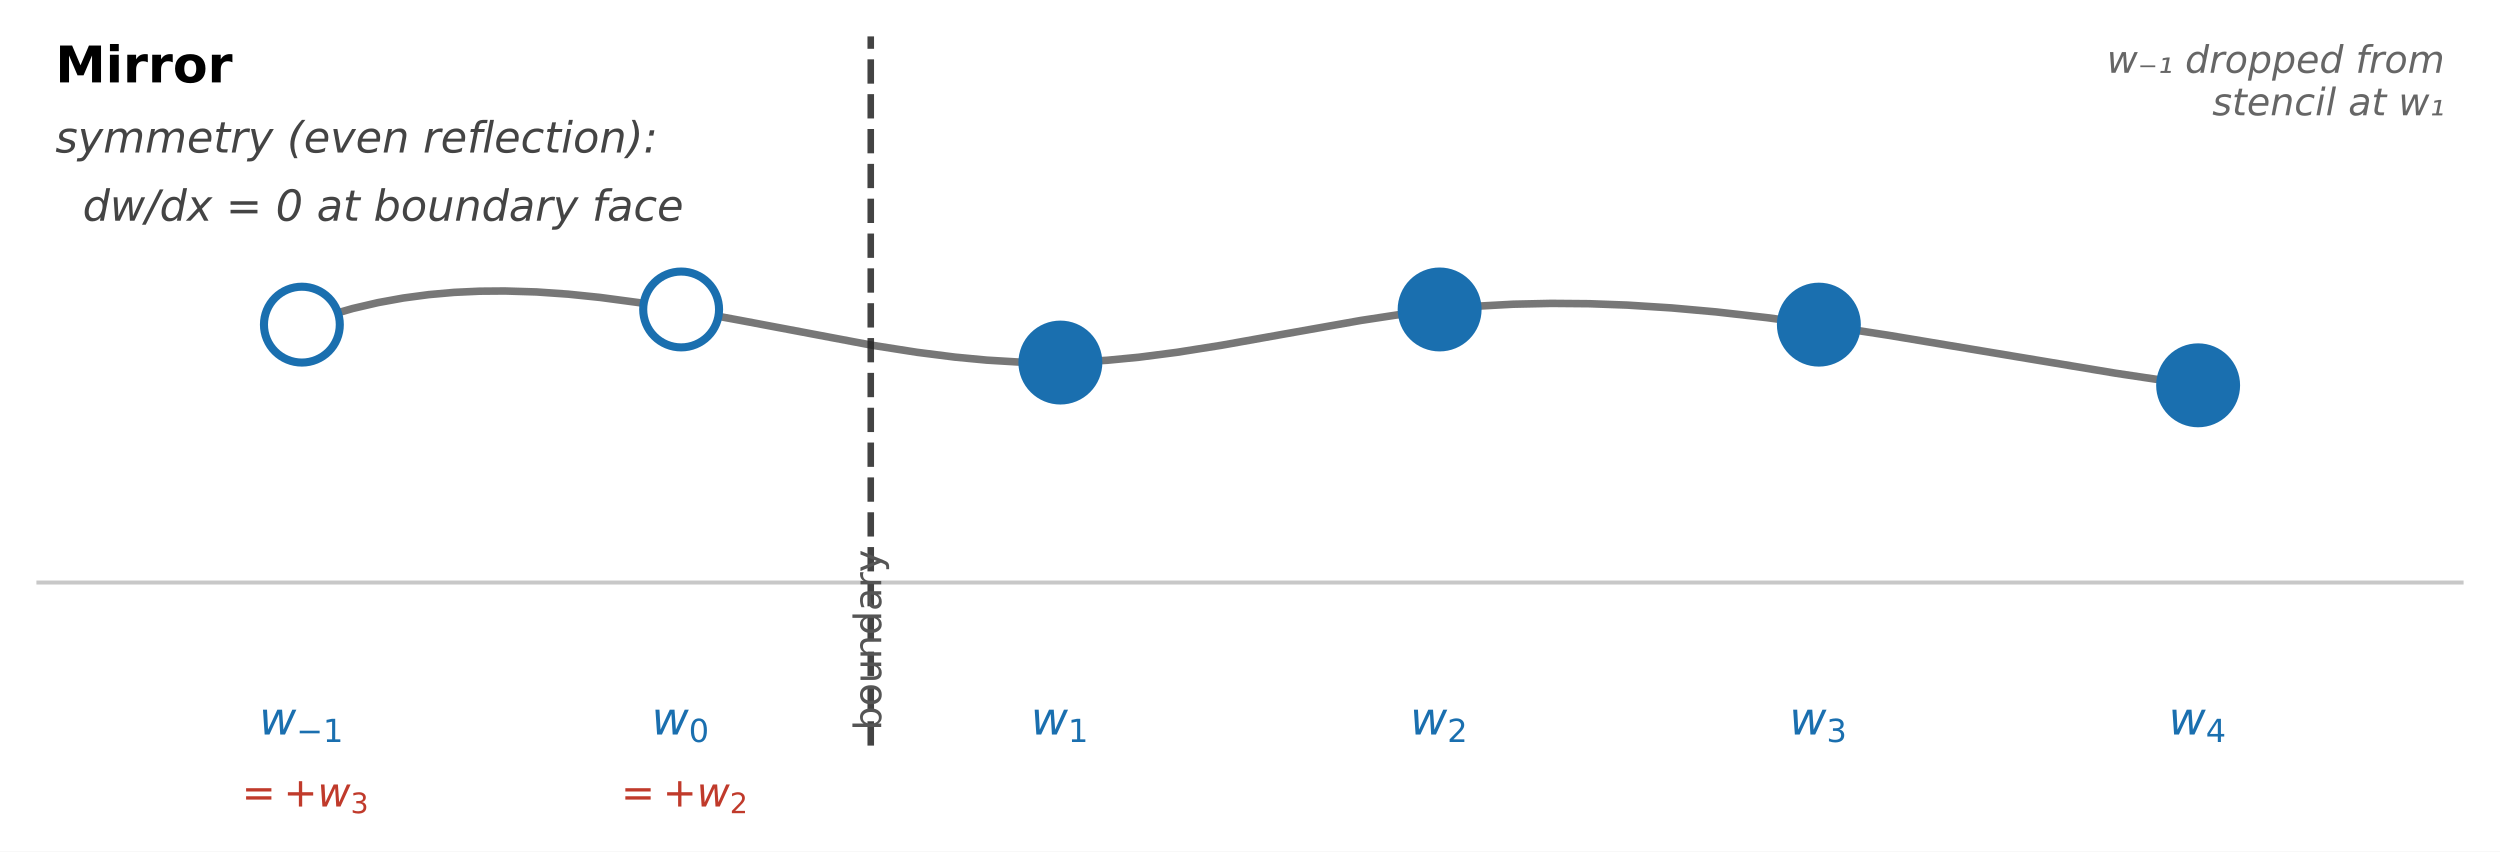
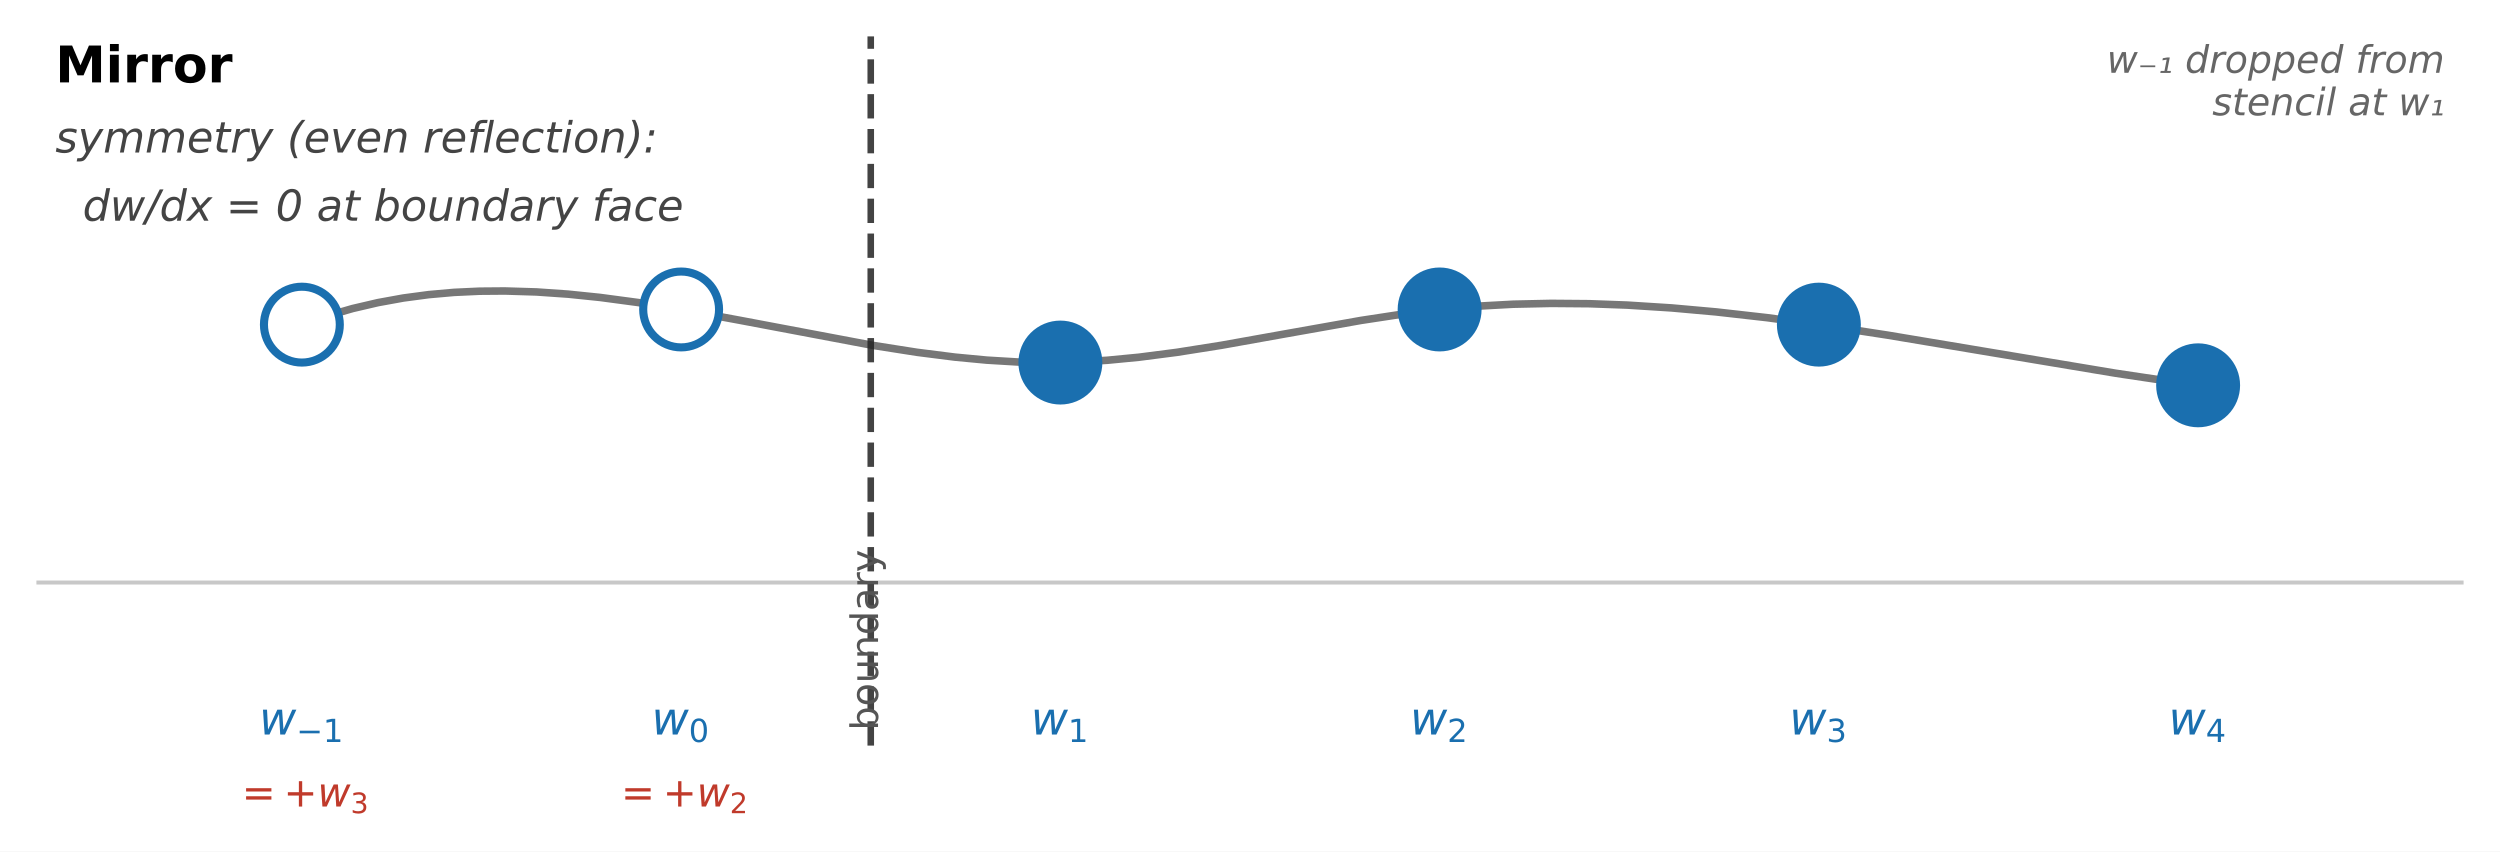
<svg xmlns="http://www.w3.org/2000/svg" xmlns:xlink="http://www.w3.org/1999/xlink" width="494.4pt" height="168.393pt" viewBox="0 0 494.4 168.393" version="1.1">
  <defs>
    <style type="text/css">*{stroke-linejoin: round; stroke-linecap: butt}</style>
  </defs>
  <g id="figure_1">
    <g id="patch_1">
      <path d="M 0 168.393  L 494.4 168.393  L 494.4 0  L 0 0  z " style="fill: #ffffff" />
    </g>
    <g id="axes_1">
      <g id="line2d_1">
-         <path d="M 7.2 115.2  L 487.2 115.2  " clip-path="url(#p5c4c3e72d8)" style="fill: none; stroke: #c8c8c8; stroke-width: 0.8; stroke-linecap: square" />
+         <path d="M 7.2 115.2  L 487.2 115.2  " clip-path="url(#pc427e7b935)" style="fill: none; stroke: #c8c8c8; stroke-width: 0.8; stroke-linecap: square" />
      </g>
      <g id="line2d_2">
-         <path d="M 59.7 64.2  L 64.717 62.462  L 69.733 61.016  L 74.75 59.846  L 79.767 58.934  L 84.784 58.265  L 89.8 57.821  L 94.817 57.587  L 99.834 57.545  L 106.105 57.737  L 112.376 58.172  L 118.646 58.817  L 126.172 59.823  L 134.951 61.244  L 146.238 63.326  L 172.576 68.295  L 181.356 69.672  L 188.881 70.627  L 195.152 71.22  L 201.422 71.595  L 207.693 71.719  L 212.71 71.617  L 218.981 71.246  L 225.252 70.643  L 232.777 69.67  L 241.556 68.281  L 254.098 66.038  L 269.148 63.367  L 277.927 62.03  L 285.453 61.121  L 291.723 60.573  L 299.248 60.161  L 306.774 59.997  L 314.299 60.062  L 321.824 60.337  L 330.603 60.897  L 339.382 61.683  L 349.416 62.819  L 360.703 64.345  L 373.245 66.269  L 392.058 69.415  L 418.396 73.811  L 430.937 75.686  L 434.7 76.2  L 434.7 76.2  " clip-path="url(#p5c4c3e72d8)" style="fill: none; stroke: #555555; stroke-opacity: 0.8; stroke-width: 1.5; stroke-linecap: square" />
+         <path d="M 59.7 64.2  L 64.717 62.462  L 69.733 61.016  L 74.75 59.846  L 79.767 58.934  L 84.784 58.265  L 89.8 57.821  L 94.817 57.587  L 99.834 57.545  L 106.105 57.737  L 112.376 58.172  L 118.646 58.817  L 126.172 59.823  L 134.951 61.244  L 146.238 63.326  L 172.576 68.295  L 181.356 69.672  L 188.881 70.627  L 195.152 71.22  L 201.422 71.595  L 207.693 71.719  L 212.71 71.617  L 218.981 71.246  L 225.252 70.643  L 232.777 69.67  L 241.556 68.281  L 254.098 66.038  L 269.148 63.367  L 277.927 62.03  L 285.453 61.121  L 291.723 60.573  L 299.248 60.161  L 306.774 59.997  L 314.299 60.062  L 321.824 60.337  L 330.603 60.897  L 339.382 61.683  L 349.416 62.819  L 360.703 64.345  L 373.245 66.269  L 392.058 69.415  L 418.396 73.811  L 430.937 75.686  L 434.7 76.2  L 434.7 76.2  " clip-path="url(#pc427e7b935)" style="fill: none; stroke: #555555; stroke-opacity: 0.8; stroke-width: 1.5; stroke-linecap: square" />
      </g>
      <g id="line2d_3">
-         <path d="M 172.2 147.45  L 172.2 7.2  " clip-path="url(#p5c4c3e72d8)" style="fill: none; stroke-dasharray: 4.81,2.08; stroke-dashoffset: 0; stroke: #222222; stroke-opacity: 0.85; stroke-width: 1.3" />
+         <path d="M 172.2 147.45  L 172.2 7.2  " clip-path="url(#pc427e7b935)" style="fill: none; stroke-dasharray: 4.81,2.08; stroke-dashoffset: 0; stroke: #222222; stroke-opacity: 0.85; stroke-width: 1.3" />
      </g>
      <g id="text_1">
-         <g style="fill: #555555" transform="translate(174.2695 144.45) rotate(-90) scale(0.075 -0.075)">
+         <g style="fill: #555555" transform="translate(173.6402 144.45) rotate(-90) scale(0.075 -0.075)">
          <defs>
            <path id="DejaVuSans-62" d="M 3116 1747  Q 3116 2381 2855 2742  Q 2594 3103 2138 3103  Q 1681 3103 1420 2742  Q 1159 2381 1159 1747  Q 1159 1113 1420 752  Q 1681 391 2138 391  Q 2594 391 2855 752  Q 3116 1113 3116 1747  z M 1159 2969  Q 1341 3281 1617 3432  Q 1894 3584 2278 3584  Q 2916 3584 3314 3078  Q 3713 2572 3713 1747  Q 3713 922 3314 415  Q 2916 -91 2278 -91  Q 1894 -91 1617 61  Q 1341 213 1159 525  L 1159 0  L 581 0  L 581 4863  L 1159 4863  L 1159 2969  z " transform="scale(0.015625)" />
            <path id="DejaVuSans-6f" d="M 1959 3097  Q 1497 3097 1228 2736  Q 959 2375 959 1747  Q 959 1119 1226 758  Q 1494 397 1959 397  Q 2419 397 2687 759  Q 2956 1122 2956 1747  Q 2956 2369 2687 2733  Q 2419 3097 1959 3097  z M 1959 3584  Q 2709 3584 3137 3096  Q 3566 2609 3566 1747  Q 3566 888 3137 398  Q 2709 -91 1959 -91  Q 1206 -91 779 398  Q 353 888 353 1747  Q 353 2609 779 3096  Q 1206 3584 1959 3584  z " transform="scale(0.015625)" />
            <path id="DejaVuSans-75" d="M 544 1381  L 544 3500  L 1119 3500  L 1119 1403  Q 1119 906 1312 657  Q 1506 409 1894 409  Q 2359 409 2629 706  Q 2900 1003 2900 1516  L 2900 3500  L 3475 3500  L 3475 0  L 2900 0  L 2900 538  Q 2691 219 2414 64  Q 2138 -91 1772 -91  Q 1169 -91 856 284  Q 544 659 544 1381  z M 1991 3584  L 1991 3584  z " transform="scale(0.015625)" />
            <path id="DejaVuSans-6e" d="M 3513 2113  L 3513 0  L 2938 0  L 2938 2094  Q 2938 2591 2744 2837  Q 2550 3084 2163 3084  Q 1697 3084 1428 2787  Q 1159 2491 1159 1978  L 1159 0  L 581 0  L 581 3500  L 1159 3500  L 1159 2956  Q 1366 3272 1645 3428  Q 1925 3584 2291 3584  Q 2894 3584 3203 3211  Q 3513 2838 3513 2113  z " transform="scale(0.015625)" />
            <path id="DejaVuSans-64" d="M 2906 2969  L 2906 4863  L 3481 4863  L 3481 0  L 2906 0  L 2906 525  Q 2725 213 2448 61  Q 2172 -91 1784 -91  Q 1150 -91 751 415  Q 353 922 353 1747  Q 353 2572 751 3078  Q 1150 3584 1784 3584  Q 2172 3584 2448 3432  Q 2725 3281 2906 2969  z M 947 1747  Q 947 1113 1208 752  Q 1469 391 1925 391  Q 2381 391 2643 752  Q 2906 1113 2906 1747  Q 2906 2381 2643 2742  Q 2381 3103 1925 3103  Q 1469 3103 1208 2742  Q 947 2381 947 1747  z " transform="scale(0.015625)" />
            <path id="DejaVuSans-61" d="M 2194 1759  Q 1497 1759 1228 1600  Q 959 1441 959 1056  Q 959 750 1161 570  Q 1363 391 1709 391  Q 2188 391 2477 730  Q 2766 1069 2766 1631  L 2766 1759  L 2194 1759  z M 3341 1997  L 3341 0  L 2766 0  L 2766 531  Q 2569 213 2275 61  Q 1981 -91 1556 -91  Q 1019 -91 701 211  Q 384 513 384 1019  Q 384 1609 779 1909  Q 1175 2209 1959 2209  L 2766 2209  L 2766 2266  Q 2766 2663 2505 2880  Q 2244 3097 1772 3097  Q 1472 3097 1187 3025  Q 903 2953 641 2809  L 641 3341  Q 956 3463 1253 3523  Q 1550 3584 1831 3584  Q 2591 3584 2966 3190  Q 3341 2797 3341 1997  z " transform="scale(0.015625)" />
            <path id="DejaVuSans-72" d="M 2631 2963  Q 2534 3019 2420 3045  Q 2306 3072 2169 3072  Q 1681 3072 1420 2755  Q 1159 2438 1159 1844  L 1159 0  L 581 0  L 581 3500  L 1159 3500  L 1159 2956  Q 1341 3275 1631 3429  Q 1922 3584 2338 3584  Q 2397 3584 2469 3576  Q 2541 3569 2628 3553  L 2631 2963  z " transform="scale(0.015625)" />
            <path id="DejaVuSans-79" d="M 2059 -325  Q 1816 -950 1584 -1140  Q 1353 -1331 966 -1331  L 506 -1331  L 506 -850  L 844 -850  Q 1081 -850 1212 -737  Q 1344 -625 1503 -206  L 1606 56  L 191 3500  L 800 3500  L 1894 763  L 2988 3500  L 3597 3500  L 2059 -325  z " transform="scale(0.015625)" />
          </defs>
          <use xlink:href="#DejaVuSans-62" />
          <use xlink:href="#DejaVuSans-6f" transform="translate(63.47656 0)" />
          <use xlink:href="#DejaVuSans-75" transform="translate(124.6582 0)" />
          <use xlink:href="#DejaVuSans-6e" transform="translate(188.0371 0)" />
          <use xlink:href="#DejaVuSans-64" transform="translate(251.416 0)" />
          <use xlink:href="#DejaVuSans-61" transform="translate(314.8926 0)" />
          <use xlink:href="#DejaVuSans-72" transform="translate(376.1719 0)" />
          <use xlink:href="#DejaVuSans-79" transform="translate(417.2852 0)" />
        </g>
      </g>
      <g id="text_2">
        <g style="fill: #1a6faf" transform="translate(51.24 145.2886) scale(0.09 -0.09)">
          <defs>
            <path id="DejaVuSans-Oblique-77" d="M 544 3500  L 1113 3500  L 1259 684  L 2566 3500  L 3231 3500  L 3425 684  L 4666 3500  L 5241 3500  L 3641 0  L 2969 0  L 2797 2900  L 1459 0  L 781 0  L 544 3500  z " transform="scale(0.015625)" />
            <path id="DejaVuSans-2212" d="M 678 2272  L 4684 2272  L 4684 1741  L 678 1741  L 678 2272  z " transform="scale(0.015625)" />
            <path id="DejaVuSans-31" d="M 794 531  L 1825 531  L 1825 4091  L 703 3866  L 703 4441  L 1819 4666  L 2450 4666  L 2450 531  L 3481 531  L 3481 0  L 794 0  L 794 531  z " transform="scale(0.015625)" />
          </defs>
          <use xlink:href="#DejaVuSans-Oblique-77" transform="translate(0 0.3125)" />
          <use xlink:href="#DejaVuSans-2212" transform="translate(81.78711 -16.09375) scale(0.7)" />
          <use xlink:href="#DejaVuSans-31" transform="translate(140.4395 -16.09375) scale(0.7)" />
        </g>
      </g>
      <g id="text_3">
        <g style="fill: #c03a2b" transform="translate(46.26 159.5288) scale(0.08 -0.08)">
          <defs>
            <path id="DejaVuSans-3d" d="M 678 2906  L 4684 2906  L 4684 2381  L 678 2381  L 678 2906  z M 678 1631  L 4684 1631  L 4684 1100  L 678 1100  L 678 1631  z " transform="scale(0.015625)" />
            <path id="DejaVuSans-2b" d="M 2944 4013  L 2944 2272  L 4684 2272  L 4684 1741  L 2944 1741  L 2944 0  L 2419 0  L 2419 1741  L 678 1741  L 678 2272  L 2419 2272  L 2419 4013  L 2944 4013  z " transform="scale(0.015625)" />
            <path id="DejaVuSans-33" d="M 2597 2516  Q 3050 2419 3304 2112  Q 3559 1806 3559 1356  Q 3559 666 3084 287  Q 2609 -91 1734 -91  Q 1441 -91 1130 -33  Q 819 25 488 141  L 488 750  Q 750 597 1062 519  Q 1375 441 1716 441  Q 2309 441 2620 675  Q 2931 909 2931 1356  Q 2931 1769 2642 2001  Q 2353 2234 1838 2234  L 1294 2234  L 1294 2753  L 1863 2753  Q 2328 2753 2575 2939  Q 2822 3125 2822 3475  Q 2822 3834 2567 4026  Q 2313 4219 1838 4219  Q 1578 4219 1281 4162  Q 984 4106 628 3988  L 628 4550  Q 988 4650 1302 4700  Q 1616 4750 1894 4750  Q 2613 4750 3031 4423  Q 3450 4097 3450 3541  Q 3450 3153 3228 2886  Q 3006 2619 2597 2516  z " transform="scale(0.015625)" />
          </defs>
          <use xlink:href="#DejaVuSans-3d" transform="translate(19.48242 0.296875)" />
          <use xlink:href="#DejaVuSans-2b" transform="translate(122.7539 0.296875)" />
          <use xlink:href="#DejaVuSans-Oblique-77" transform="translate(206.543 0.296875)" />
          <use xlink:href="#DejaVuSans-33" transform="translate(288.3301 -16.10938) scale(0.7)" />
        </g>
      </g>
      <g id="text_4">
        <g style="fill: #1a6faf" transform="translate(128.85 145.2886) scale(0.09 -0.09)">
          <defs>
            <path id="DejaVuSans-30" d="M 2034 4250  Q 1547 4250 1301 3770  Q 1056 3291 1056 2328  Q 1056 1369 1301 889  Q 1547 409 2034 409  Q 2525 409 2770 889  Q 3016 1369 3016 2328  Q 3016 3291 2770 3770  Q 2525 4250 2034 4250  z M 2034 4750  Q 2819 4750 3233 4129  Q 3647 3509 3647 2328  Q 3647 1150 3233 529  Q 2819 -91 2034 -91  Q 1250 -91 836 529  Q 422 1150 422 2328  Q 422 3509 836 4129  Q 1250 4750 2034 4750  z " transform="scale(0.015625)" />
          </defs>
          <use xlink:href="#DejaVuSans-Oblique-77" transform="translate(0 0.3125)" />
          <use xlink:href="#DejaVuSans-30" transform="translate(81.78711 -16.09375) scale(0.7)" />
        </g>
      </g>
      <g id="text_5">
        <g style="fill: #c03a2b" transform="translate(121.26 159.5288) scale(0.08 -0.08)">
          <defs>
            <path id="DejaVuSans-32" d="M 1228 531  L 3431 531  L 3431 0  L 469 0  L 469 531  Q 828 903 1448 1529  Q 2069 2156 2228 2338  Q 2531 2678 2651 2914  Q 2772 3150 2772 3378  Q 2772 3750 2511 3984  Q 2250 4219 1831 4219  Q 1534 4219 1204 4116  Q 875 4013 500 3803  L 500 4441  Q 881 4594 1212 4672  Q 1544 4750 1819 4750  Q 2544 4750 2975 4387  Q 3406 4025 3406 3419  Q 3406 3131 3298 2873  Q 3191 2616 2906 2266  Q 2828 2175 2409 1742  Q 1991 1309 1228 531  z " transform="scale(0.015625)" />
          </defs>
          <use xlink:href="#DejaVuSans-3d" transform="translate(19.48242 0.296875)" />
          <use xlink:href="#DejaVuSans-2b" transform="translate(122.7539 0.296875)" />
          <use xlink:href="#DejaVuSans-Oblique-77" transform="translate(206.543 0.296875)" />
          <use xlink:href="#DejaVuSans-32" transform="translate(288.3301 -16.10938) scale(0.7)" />
        </g>
      </g>
      <g id="text_6">
        <g style="fill: #1a6faf" transform="translate(203.85 145.2886) scale(0.09 -0.09)">
          <use xlink:href="#DejaVuSans-Oblique-77" transform="translate(0 0.3125)" />
          <use xlink:href="#DejaVuSans-31" transform="translate(81.78711 -16.09375) scale(0.7)" />
        </g>
      </g>
      <g id="text_7">
        <g style="fill: #1a6faf" transform="translate(278.85 145.2886) scale(0.09 -0.09)">
          <use xlink:href="#DejaVuSans-Oblique-77" transform="translate(0 0.3125)" />
          <use xlink:href="#DejaVuSans-32" transform="translate(81.78711 -16.09375) scale(0.7)" />
        </g>
      </g>
      <g id="text_8">
        <g style="fill: #1a6faf" transform="translate(353.85 145.2886) scale(0.09 -0.09)">
          <use xlink:href="#DejaVuSans-Oblique-77" transform="translate(0 0.3125)" />
          <use xlink:href="#DejaVuSans-33" transform="translate(81.78711 -16.09375) scale(0.7)" />
        </g>
      </g>
      <g id="text_9">
        <g style="fill: #1a6faf" transform="translate(428.85 145.2886) scale(0.09 -0.09)">
          <defs>
            <path id="DejaVuSans-34" d="M 2419 4116  L 825 1625  L 2419 1625  L 2419 4116  z M 2253 4666  L 3047 4666  L 3047 1625  L 3713 1625  L 3713 1100  L 3047 1100  L 3047 0  L 2419 0  L 2419 1100  L 313 1100  L 313 1709  L 2253 4666  z " transform="scale(0.015625)" />
          </defs>
          <use xlink:href="#DejaVuSans-Oblique-77" transform="translate(0 0.3125)" />
          <use xlink:href="#DejaVuSans-34" transform="translate(81.78711 -16.09375) scale(0.7)" />
        </g>
      </g>
      <g id="text_10">
        <g transform="translate(10.95 16.29844) scale(0.1 -0.1)">
          <defs>
            <path id="DejaVuSans-Bold-4d" d="M 588 4666  L 2119 4666  L 3181 2169  L 4250 4666  L 5778 4666  L 5778 0  L 4641 0  L 4641 3413  L 3566 897  L 2803 897  L 1728 3413  L 1728 0  L 588 0  L 588 4666  z " transform="scale(0.015625)" />
            <path id="DejaVuSans-Bold-69" d="M 538 3500  L 1656 3500  L 1656 0  L 538 0  L 538 3500  z M 538 4863  L 1656 4863  L 1656 3950  L 538 3950  L 538 4863  z " transform="scale(0.015625)" />
            <path id="DejaVuSans-Bold-72" d="M 3138 2547  Q 2991 2616 2845 2648  Q 2700 2681 2553 2681  Q 2122 2681 1889 2404  Q 1656 2128 1656 1613  L 1656 0  L 538 0  L 538 3500  L 1656 3500  L 1656 2925  Q 1872 3269 2151 3426  Q 2431 3584 2822 3584  Q 2878 3584 2943 3579  Q 3009 3575 3134 3559  L 3138 2547  z " transform="scale(0.015625)" />
            <path id="DejaVuSans-Bold-6f" d="M 2203 2784  Q 1831 2784 1636 2517  Q 1441 2250 1441 1747  Q 1441 1244 1636 976  Q 1831 709 2203 709  Q 2569 709 2762 976  Q 2956 1244 2956 1747  Q 2956 2250 2762 2517  Q 2569 2784 2203 2784  z M 2203 3584  Q 3106 3584 3614 3096  Q 4122 2609 4122 1747  Q 4122 884 3614 396  Q 3106 -91 2203 -91  Q 1297 -91 786 396  Q 275 884 275 1747  Q 275 2609 786 3096  Q 1297 3584 2203 3584  z " transform="scale(0.015625)" />
          </defs>
          <use xlink:href="#DejaVuSans-Bold-4d" />
          <use xlink:href="#DejaVuSans-Bold-69" transform="translate(99.51172 0)" />
          <use xlink:href="#DejaVuSans-Bold-72" transform="translate(133.7891 0)" />
          <use xlink:href="#DejaVuSans-Bold-72" transform="translate(183.1055 0)" />
          <use xlink:href="#DejaVuSans-Bold-6f" transform="translate(232.4219 0)" />
          <use xlink:href="#DejaVuSans-Bold-72" transform="translate(301.123 0)" />
        </g>
      </g>
      <g id="text_11">
        <g style="fill: #444444" transform="translate(10.95 30.15867) scale(0.085 -0.085)">
          <defs>
            <path id="DejaVuSans-Oblique-73" d="M 3200 3397  L 3091 2853  Q 2863 2978 2609 3040  Q 2356 3103 2088 3103  Q 1634 3103 1373 2948  Q 1113 2794 1113 2528  Q 1113 2219 1719 2053  Q 1766 2041 1788 2034  L 1972 1978  Q 2547 1819 2739 1644  Q 2931 1469 2931 1166  Q 2931 609 2489 259  Q 2047 -91 1331 -91  Q 1053 -91 747 -37  Q 441 16 72 128  L 184 722  Q 500 559 806 475  Q 1113 391 1394 391  Q 1816 391 2080 572  Q 2344 753 2344 1031  Q 2344 1331 1650 1516  L 1591 1531  L 1394 1581  Q 956 1697 753 1886  Q 550 2075 550 2369  Q 550 2928 970 3256  Q 1391 3584 2113 3584  Q 2397 3584 2667 3537  Q 2938 3491 3200 3397  z " transform="scale(0.015625)" />
            <path id="DejaVuSans-Oblique-79" d="M 1588 -325  Q 1188 -997 936 -1164  Q 684 -1331 294 -1331  L -159 -1331  L -63 -850  L 269 -850  Q 509 -850 678 -719  Q 847 -588 1056 -206  L 1234 128  L 459 3500  L 1069 3500  L 1650 819  L 3256 3500  L 3859 3500  L 1588 -325  z " transform="scale(0.015625)" />
            <path id="DejaVuSans-Oblique-6d" d="M 5747 2113  L 5338 0  L 4763 0  L 5166 2094  Q 5191 2228 5203 2325  Q 5216 2422 5216 2491  Q 5216 2772 5059 2928  Q 4903 3084 4622 3084  Q 4203 3084 3875 2770  Q 3547 2456 3450 1953  L 3066 0  L 2491 0  L 2900 2094  Q 2925 2209 2937 2307  Q 2950 2406 2950 2484  Q 2950 2769 2794 2926  Q 2638 3084 2363 3084  Q 1938 3084 1609 2770  Q 1281 2456 1184 1953  L 800 0  L 225 0  L 909 3500  L 1484 3500  L 1375 2956  Q 1609 3263 1923 3423  Q 2238 3584 2597 3584  Q 2978 3584 3223 3384  Q 3469 3184 3519 2828  Q 3781 3197 4126 3390  Q 4472 3584 4856 3584  Q 5306 3584 5551 3325  Q 5797 3066 5797 2591  Q 5797 2488 5784 2364  Q 5772 2241 5747 2113  z " transform="scale(0.015625)" />
            <path id="DejaVuSans-Oblique-65" d="M 3078 2063  Q 3088 2113 3092 2166  Q 3097 2219 3097 2272  Q 3097 2653 2873 2875  Q 2650 3097 2266 3097  Q 1838 3097 1509 2826  Q 1181 2556 1013 2059  L 3078 2063  z M 3578 1613  L 903 1613  Q 884 1494 878 1425  Q 872 1356 872 1306  Q 872 872 1139 634  Q 1406 397 1894 397  Q 2269 397 2603 481  Q 2938 566 3225 728  L 3116 159  Q 2806 34 2476 -28  Q 2147 -91 1806 -91  Q 1078 -91 686 257  Q 294 606 294 1247  Q 294 1794 489 2264  Q 684 2734 1063 3103  Q 1306 3334 1642 3459  Q 1978 3584 2356 3584  Q 2950 3584 3301 3228  Q 3653 2872 3653 2272  Q 3653 2128 3634 1964  Q 3616 1800 3578 1613  z " transform="scale(0.015625)" />
            <path id="DejaVuSans-Oblique-74" d="M 2706 3500  L 2619 3053  L 1472 3053  L 1100 1153  Q 1081 1047 1072 975  Q 1063 903 1063 863  Q 1063 663 1183 572  Q 1303 481 1569 481  L 2150 481  L 2053 0  L 1503 0  Q 991 0 739 200  Q 488 400 488 806  Q 488 878 497 964  Q 506 1050 525 1153  L 897 3053  L 409 3053  L 500 3500  L 978 3500  L 1172 4494  L 1747 4494  L 1556 3500  L 2706 3500  z " transform="scale(0.015625)" />
            <path id="DejaVuSans-Oblique-72" d="M 2853 2969  Q 2766 3016 2653 3041  Q 2541 3066 2413 3066  Q 1953 3066 1609 2717  Q 1266 2369 1153 1784  L 800 0  L 225 0  L 909 3500  L 1484 3500  L 1375 2956  Q 1603 3259 1920 3421  Q 2238 3584 2597 3584  Q 2691 3584 2781 3573  Q 2872 3563 2963 3538  L 2853 2969  z " transform="scale(0.015625)" />
            <path id="DejaVuSans-Oblique-20" transform="scale(0.015625)" />
            <path id="DejaVuSans-Oblique-28" d="M 2731 4856  Q 1903 3822 1495 2892  Q 1088 1963 1088 1100  Q 1088 606 1206 120  Q 1325 -366 1563 -844  L 1063 -844  Q 775 -306 634 201  Q 494 709 494 1197  Q 494 2125 923 3036  Q 1353 3947 2222 4856  L 2731 4856  z " transform="scale(0.015625)" />
            <path id="DejaVuSans-Oblique-76" d="M 459 3500  L 1069 3500  L 1581 525  L 3256 3500  L 3866 3500  L 1875 0  L 1100 0  L 459 3500  z " transform="scale(0.015625)" />
            <path id="DejaVuSans-Oblique-6e" d="M 3566 2113  L 3156 0  L 2578 0  L 2988 2091  Q 3016 2238 3031 2350  Q 3047 2463 3047 2528  Q 3047 2791 2881 2937  Q 2716 3084 2419 3084  Q 1956 3084 1622 2776  Q 1288 2469 1184 1941  L 800 0  L 225 0  L 903 3500  L 1478 3500  L 1363 2950  Q 1603 3253 1940 3418  Q 2278 3584 2650 3584  Q 3113 3584 3367 3334  Q 3622 3084 3622 2631  Q 3622 2519 3608 2391  Q 3594 2263 3566 2113  z " transform="scale(0.015625)" />
            <path id="DejaVuSans-Oblique-66" d="M 3059 4863  L 2969 4384  L 2419 4384  Q 2106 4384 1964 4261  Q 1822 4138 1753 3809  L 1691 3500  L 2638 3500  L 2553 3053  L 1606 3053  L 1013 0  L 434 0  L 1031 3053  L 481 3053  L 563 3500  L 1113 3500  L 1159 3744  Q 1278 4363 1576 4613  Q 1875 4863 2516 4863  L 3059 4863  z " transform="scale(0.015625)" />
            <path id="DejaVuSans-Oblique-6c" d="M 1172 4863  L 1747 4863  L 800 0  L 225 0  L 1172 4863  z " transform="scale(0.015625)" />
            <path id="DejaVuSans-Oblique-63" d="M 3431 3366  L 3316 2797  Q 3109 2947 2876 3022  Q 2644 3097 2394 3097  Q 2119 3097 1870 3000  Q 1622 2903 1453 2725  Q 1184 2453 1037 2087  Q 891 1722 891 1331  Q 891 859 1127 628  Q 1363 397 1844 397  Q 2081 397 2348 469  Q 2616 541 2906 684  L 2797 116  Q 2547 13 2283 -39  Q 2019 -91 1741 -91  Q 1044 -91 669 257  Q 294 606 294 1253  Q 294 1797 489 2255  Q 684 2713 1069 3078  Q 1331 3328 1684 3456  Q 2038 3584 2456 3584  Q 2700 3584 2940 3529  Q 3181 3475 3431 3366  z " transform="scale(0.015625)" />
            <path id="DejaVuSans-Oblique-69" d="M 1172 4863  L 1747 4863  L 1606 4134  L 1031 4134  L 1172 4863  z M 909 3500  L 1484 3500  L 800 0  L 225 0  L 909 3500  z " transform="scale(0.015625)" />
            <path id="DejaVuSans-Oblique-6f" d="M 1625 -91  Q 1009 -91 651 289  Q 294 669 294 1325  Q 294 1706 417 2101  Q 541 2497 738 2766  Q 1047 3184 1428 3384  Q 1809 3584 2291 3584  Q 2888 3584 3255 3212  Q 3622 2841 3622 2241  Q 3622 1825 3500 1412  Q 3378 1000 3181 728  Q 2875 309 2494 109  Q 2113 -91 1625 -91  z M 891 1344  Q 891 869 1089 633  Q 1288 397 1691 397  Q 2269 397 2648 901  Q 3028 1406 3028 2181  Q 3028 2634 2825 2865  Q 2622 3097 2228 3097  Q 1903 3097 1650 2945  Q 1397 2794 1197 2484  Q 1050 2253 970 1956  Q 891 1659 891 1344  z " transform="scale(0.015625)" />
            <path id="DejaVuSans-Oblique-29" d="M -397 -844  Q 434 191 840 1120  Q 1247 2050 1247 2913  Q 1247 3406 1130 3892  Q 1013 4378 775 4856  L 1275 4856  Q 1563 4316 1703 3812  Q 1844 3309 1844 2822  Q 1844 1891 1411 973  Q 978 56 116 -844  L -397 -844  z " transform="scale(0.015625)" />
            <path id="DejaVuSans-Oblique-3a" d="M 978 3309  L 1638 3309  L 1484 2516  L 825 2516  L 978 3309  z M 488 794  L 1147 794  L 991 0  L 331 0  L 488 794  z " transform="scale(0.015625)" />
          </defs>
          <use xlink:href="#DejaVuSans-Oblique-73" />
          <use xlink:href="#DejaVuSans-Oblique-79" transform="translate(52.09961 0)" />
          <use xlink:href="#DejaVuSans-Oblique-6d" transform="translate(111.2793 0)" />
          <use xlink:href="#DejaVuSans-Oblique-6d" transform="translate(208.6914 0)" />
          <use xlink:href="#DejaVuSans-Oblique-65" transform="translate(306.1035 0)" />
          <use xlink:href="#DejaVuSans-Oblique-74" transform="translate(367.627 0)" />
          <use xlink:href="#DejaVuSans-Oblique-72" transform="translate(406.8359 0)" />
          <use xlink:href="#DejaVuSans-Oblique-79" transform="translate(447.9492 0)" />
          <use xlink:href="#DejaVuSans-Oblique-20" transform="translate(507.1289 0)" />
          <use xlink:href="#DejaVuSans-Oblique-28" transform="translate(538.916 0)" />
          <use xlink:href="#DejaVuSans-Oblique-65" transform="translate(577.9297 0)" />
          <use xlink:href="#DejaVuSans-Oblique-76" transform="translate(639.4531 0)" />
          <use xlink:href="#DejaVuSans-Oblique-65" transform="translate(698.6328 0)" />
          <use xlink:href="#DejaVuSans-Oblique-6e" transform="translate(760.1562 0)" />
          <use xlink:href="#DejaVuSans-Oblique-20" transform="translate(823.5352 0)" />
          <use xlink:href="#DejaVuSans-Oblique-72" transform="translate(855.3223 0)" />
          <use xlink:href="#DejaVuSans-Oblique-65" transform="translate(896.4355 0)" />
          <use xlink:href="#DejaVuSans-Oblique-66" transform="translate(957.959 0)" />
          <use xlink:href="#DejaVuSans-Oblique-6c" transform="translate(993.1641 0)" />
          <use xlink:href="#DejaVuSans-Oblique-65" transform="translate(1020.947 0)" />
          <use xlink:href="#DejaVuSans-Oblique-63" transform="translate(1082.471 0)" />
          <use xlink:href="#DejaVuSans-Oblique-74" transform="translate(1137.451 0)" />
          <use xlink:href="#DejaVuSans-Oblique-69" transform="translate(1176.66 0)" />
          <use xlink:href="#DejaVuSans-Oblique-6f" transform="translate(1204.443 0)" />
          <use xlink:href="#DejaVuSans-Oblique-6e" transform="translate(1265.625 0)" />
          <use xlink:href="#DejaVuSans-Oblique-29" transform="translate(1329.004 0)" />
          <use xlink:href="#DejaVuSans-Oblique-3a" transform="translate(1368.018 0)" />
        </g>
      </g>
      <g id="text_12">
        <g style="fill: #444444" transform="translate(10.95 43.65867) scale(0.085 -0.085)">
          <defs>
            <path id="DejaVuSans-Oblique-64" d="M 2675 525  Q 2444 222 2128 65  Q 1813 -91 1428 -91  Q 903 -91 598 267  Q 294 625 294 1247  Q 294 1766 478 2236  Q 663 2706 1013 3078  Q 1244 3325 1534 3454  Q 1825 3584 2144 3584  Q 2481 3584 2739 3421  Q 2997 3259 3138 2956  L 3513 4863  L 4091 4863  L 3144 0  L 2566 0  L 2675 525  z M 891 1350  Q 891 897 1095 644  Q 1300 391 1663 391  Q 1931 391 2161 520  Q 2391 650 2566 903  Q 2750 1166 2856 1509  Q 2963 1853 2963 2188  Q 2963 2622 2758 2865  Q 2553 3109 2194 3109  Q 1922 3109 1687 2981  Q 1453 2853 1288 2613  Q 1106 2353 998 2009  Q 891 1666 891 1350  z " transform="scale(0.015625)" />
            <path id="DejaVuSans-Oblique-2f" d="M 2175 4666  L 2731 4666  L 84 -594  L -469 -594  L 2175 4666  z " transform="scale(0.015625)" />
            <path id="DejaVuSans-Oblique-78" d="M 3841 3500  L 2234 1784  L 3219 0  L 2559 0  L 1819 1388  L 531 0  L -166 0  L 1556 1844  L 641 3500  L 1300 3500  L 1972 2234  L 3144 3500  L 3841 3500  z " transform="scale(0.015625)" />
            <path id="DejaVuSans-Oblique-3d" d="M 678 2906  L 4684 2906  L 4684 2381  L 678 2381  L 678 2906  z M 678 1631  L 4684 1631  L 4684 1100  L 678 1100  L 678 1631  z " transform="scale(0.015625)" />
            <path id="DejaVuSans-Oblique-30" d="M 2444 4750  Q 3078 4750 3414 4328  Q 3750 3906 3750 3116  Q 3750 2516 3592 1923  Q 3434 1331 3150 863  Q 2859 394 2467 151  Q 2075 -91 1600 -91  Q 988 -91 653 334  Q 319 759 319 1544  Q 319 2138 480 2733  Q 641 3328 928 3794  Q 1216 4263 1602 4506  Q 1988 4750 2444 4750  z M 2406 4250  Q 2169 4250 1955 4123  Q 1741 3997 1569 3750  Q 1281 3338 1111 2720  Q 941 2103 941 1453  Q 941 938 1123 673  Q 1306 409 1663 409  Q 1913 409 2125 536  Q 2338 663 2509 909  Q 2794 1319 2961 1936  Q 3128 2553 3128 3206  Q 3128 3722 2945 3986  Q 2763 4250 2406 4250  z " transform="scale(0.015625)" />
            <path id="DejaVuSans-Oblique-61" d="M 3438 1997  L 3047 0  L 2472 0  L 2578 531  Q 2325 219 2001 64  Q 1678 -91 1281 -91  Q 834 -91 548 182  Q 263 456 263 884  Q 263 1497 752 1853  Q 1241 2209 2100 2209  L 2900 2209  L 2931 2363  Q 2938 2388 2941 2417  Q 2944 2447 2944 2509  Q 2944 2788 2717 2942  Q 2491 3097 2081 3097  Q 1800 3097 1504 3025  Q 1209 2953 897 2809  L 997 3341  Q 1322 3463 1633 3523  Q 1944 3584 2234 3584  Q 2853 3584 3176 3315  Q 3500 3047 3500 2534  Q 3500 2431 3484 2292  Q 3469 2153 3438 1997  z M 2816 1759  L 2241 1759  Q 1534 1759 1195 1570  Q 856 1381 856 984  Q 856 709 1029 553  Q 1203 397 1509 397  Q 1978 397 2328 733  Q 2678 1069 2791 1631  L 2816 1759  z " transform="scale(0.015625)" />
            <path id="DejaVuSans-Oblique-62" d="M 3169 2138  Q 3169 2591 2961 2847  Q 2753 3103 2388 3103  Q 2122 3103 1889 2973  Q 1656 2844 1484 2597  Q 1303 2338 1198 1995  Q 1094 1653 1094 1313  Q 1094 881 1298 636  Q 1503 391 1863 391  Q 2134 391 2365 517  Q 2597 644 2772 891  Q 2950 1147 3059 1487  Q 3169 1828 3169 2138  z M 1381 2969  Q 1594 3256 1914 3420  Q 2234 3584 2584 3584  Q 3122 3584 3439 3221  Q 3756 2859 3756 2241  Q 3756 1734 3570 1259  Q 3384 784 3041 416  Q 2816 172 2522 40  Q 2228 -91 1906 -91  Q 1566 -91 1316 65  Q 1066 222 909 531  L 806 0  L 231 0  L 1178 4863  L 1753 4863  L 1381 2969  z " transform="scale(0.015625)" />
            <path id="DejaVuSans-Oblique-75" d="M 428 1388  L 838 3500  L 1416 3500  L 1006 1409  Q 975 1256 961 1147  Q 947 1038 947 966  Q 947 700 1109 554  Q 1272 409 1569 409  Q 2031 409 2368 721  Q 2706 1034 2809 1563  L 3194 3500  L 3769 3500  L 3091 0  L 2516 0  L 2631 550  Q 2388 244 2052 76  Q 1716 -91 1338 -91  Q 878 -91 622 161  Q 366 413 366 863  Q 366 956 381 1097  Q 397 1238 428 1388  z " transform="scale(0.015625)" />
          </defs>
          <use xlink:href="#DejaVuSans-Oblique-20" />
          <use xlink:href="#DejaVuSans-Oblique-20" transform="translate(31.78711 0)" />
          <use xlink:href="#DejaVuSans-Oblique-64" transform="translate(63.57422 0)" />
          <use xlink:href="#DejaVuSans-Oblique-77" transform="translate(127.0508 0)" />
          <use xlink:href="#DejaVuSans-Oblique-2f" transform="translate(208.8379 0)" />
          <use xlink:href="#DejaVuSans-Oblique-64" transform="translate(242.5293 0)" />
          <use xlink:href="#DejaVuSans-Oblique-78" transform="translate(306.0059 0)" />
          <use xlink:href="#DejaVuSans-Oblique-20" transform="translate(365.1855 0)" />
          <use xlink:href="#DejaVuSans-Oblique-3d" transform="translate(396.9727 0)" />
          <use xlink:href="#DejaVuSans-Oblique-20" transform="translate(480.7617 0)" />
          <use xlink:href="#DejaVuSans-Oblique-30" transform="translate(512.5488 0)" />
          <use xlink:href="#DejaVuSans-Oblique-20" transform="translate(576.1719 0)" />
          <use xlink:href="#DejaVuSans-Oblique-61" transform="translate(607.959 0)" />
          <use xlink:href="#DejaVuSans-Oblique-74" transform="translate(669.2383 0)" />
          <use xlink:href="#DejaVuSans-Oblique-20" transform="translate(708.4473 0)" />
          <use xlink:href="#DejaVuSans-Oblique-62" transform="translate(740.2344 0)" />
          <use xlink:href="#DejaVuSans-Oblique-6f" transform="translate(803.7109 0)" />
          <use xlink:href="#DejaVuSans-Oblique-75" transform="translate(864.8926 0)" />
          <use xlink:href="#DejaVuSans-Oblique-6e" transform="translate(928.2715 0)" />
          <use xlink:href="#DejaVuSans-Oblique-64" transform="translate(991.6504 0)" />
          <use xlink:href="#DejaVuSans-Oblique-61" transform="translate(1055.127 0)" />
          <use xlink:href="#DejaVuSans-Oblique-72" transform="translate(1116.406 0)" />
          <use xlink:href="#DejaVuSans-Oblique-79" transform="translate(1157.52 0)" />
          <use xlink:href="#DejaVuSans-Oblique-20" transform="translate(1216.699 0)" />
          <use xlink:href="#DejaVuSans-Oblique-66" transform="translate(1248.486 0)" />
          <use xlink:href="#DejaVuSans-Oblique-61" transform="translate(1283.691 0)" />
          <use xlink:href="#DejaVuSans-Oblique-63" transform="translate(1344.971 0)" />
          <use xlink:href="#DejaVuSans-Oblique-65" transform="translate(1399.951 0)" />
        </g>
      </g>
      <g id="text_13">
        <g style="fill: #666666" transform="translate(416.6332 14.39883) scale(0.075 -0.075)">
          <defs>
            <path id="DejaVuSans-Oblique-208b" d="M 428 1247  L 2950 1247  L 2950 951  L 428 951  L 428 1247  z " transform="scale(0.015625)" />
            <path id="DejaVuSans-Oblique-2081" d="M 488 319  L 1125 319  L 1497 2229  L 781 2101  L 850 2463  L 1569 2585  L 2022 2585  L 1581 319  L 2222 319  L 2150 -24  L 422 -24  L 488 319  z " transform="scale(0.015625)" />
            <path id="DejaVuSans-Oblique-70" d="M 3175 2156  Q 3175 2616 2975 2859  Q 2775 3103 2400 3103  Q 2144 3103 1911 2972  Q 1678 2841 1497 2591  Q 1319 2344 1212 1994  Q 1106 1644 1106 1300  Q 1106 863 1306 627  Q 1506 391 1875 391  Q 2147 391 2380 519  Q 2613 647 2778 891  Q 2956 1147 3065 1494  Q 3175 1841 3175 2156  z M 1394 2969  Q 1625 3272 1939 3428  Q 2253 3584 2638 3584  Q 3175 3584 3472 3232  Q 3769 2881 3769 2247  Q 3769 1728 3584 1258  Q 3400 788 3053 416  Q 2822 169 2531 39  Q 2241 -91 1919 -91  Q 1547 -91 1294 64  Q 1041 219 916 525  L 556 -1331  L -19 -1331  L 922 3500  L 1497 3500  L 1394 2969  z " transform="scale(0.015625)" />
          </defs>
          <use xlink:href="#DejaVuSans-Oblique-77" />
          <use xlink:href="#DejaVuSans-Oblique-208b" transform="translate(81.78711 0)" />
          <use xlink:href="#DejaVuSans-Oblique-2081" transform="translate(134.5703 0)" />
          <use xlink:href="#DejaVuSans-Oblique-20" transform="translate(174.6582 0)" />
          <use xlink:href="#DejaVuSans-Oblique-64" transform="translate(206.4453 0)" />
          <use xlink:href="#DejaVuSans-Oblique-72" transform="translate(269.9219 0)" />
          <use xlink:href="#DejaVuSans-Oblique-6f" transform="translate(311.0352 0)" />
          <use xlink:href="#DejaVuSans-Oblique-70" transform="translate(372.2168 0)" />
          <use xlink:href="#DejaVuSans-Oblique-70" transform="translate(435.6934 0)" />
          <use xlink:href="#DejaVuSans-Oblique-65" transform="translate(499.1699 0)" />
          <use xlink:href="#DejaVuSans-Oblique-64" transform="translate(560.6934 0)" />
          <use xlink:href="#DejaVuSans-Oblique-20" transform="translate(624.1699 0)" />
          <use xlink:href="#DejaVuSans-Oblique-66" transform="translate(655.957 0)" />
          <use xlink:href="#DejaVuSans-Oblique-72" transform="translate(691.1621 0)" />
          <use xlink:href="#DejaVuSans-Oblique-6f" transform="translate(732.2754 0)" />
          <use xlink:href="#DejaVuSans-Oblique-6d" transform="translate(793.457 0)" />
        </g>
        <g style="fill: #666666" transform="translate(437.4996 22.79719) scale(0.075 -0.075)">
          <use xlink:href="#DejaVuSans-Oblique-73" />
          <use xlink:href="#DejaVuSans-Oblique-74" transform="translate(52.09961 0)" />
          <use xlink:href="#DejaVuSans-Oblique-65" transform="translate(91.30859 0)" />
          <use xlink:href="#DejaVuSans-Oblique-6e" transform="translate(152.832 0)" />
          <use xlink:href="#DejaVuSans-Oblique-63" transform="translate(216.2109 0)" />
          <use xlink:href="#DejaVuSans-Oblique-69" transform="translate(271.1914 0)" />
          <use xlink:href="#DejaVuSans-Oblique-6c" transform="translate(298.9746 0)" />
          <use xlink:href="#DejaVuSans-Oblique-20" transform="translate(326.7578 0)" />
          <use xlink:href="#DejaVuSans-Oblique-61" transform="translate(358.5449 0)" />
          <use xlink:href="#DejaVuSans-Oblique-74" transform="translate(419.8242 0)" />
          <use xlink:href="#DejaVuSans-Oblique-20" transform="translate(459.0332 0)" />
          <use xlink:href="#DejaVuSans-Oblique-77" transform="translate(490.8203 0)" />
          <use xlink:href="#DejaVuSans-Oblique-2081" transform="translate(572.6074 0)" />
        </g>
      </g>
      <g id="patch_2">
        <path d="M 59.7 71.7  C 61.689 71.7 63.597 70.91 65.003 69.503  C 66.41 68.097 67.2 66.189 67.2 64.2  C 67.2 62.211 66.41 60.303 65.003 58.897  C 63.597 57.49 61.689 56.7 59.7 56.7  C 57.711 56.7 55.803 57.49 54.397 58.897  C 52.99 60.303 52.2 62.211 52.2 64.2  C 52.2 66.189 52.99 68.097 54.397 69.503  C 55.803 70.91 57.711 71.7 59.7 71.7  z " style="fill: #ffffff; stroke: #1a6faf; stroke-width: 1.6; stroke-linejoin: miter" />
      </g>
      <g id="patch_3">
        <path d="M 134.7 68.7  C 136.689 68.7 138.597 67.91 140.003 66.503  C 141.41 65.097 142.2 63.189 142.2 61.2  C 142.2 59.211 141.41 57.303 140.003 55.897  C 138.597 54.49 136.689 53.7 134.7 53.7  C 132.711 53.7 130.803 54.49 129.397 55.897  C 127.99 57.303 127.2 59.211 127.2 61.2  C 127.2 63.189 127.99 65.097 129.397 66.503  C 130.803 67.91 132.711 68.7 134.7 68.7  z " style="fill: #ffffff; stroke: #1a6faf; stroke-width: 1.6; stroke-linejoin: miter" />
      </g>
      <g id="patch_4">
        <path d="M 209.7 79.2  C 211.689 79.2 213.597 78.41 215.003 77.003  C 216.41 75.597 217.2 73.689 217.2 71.7  C 217.2 69.711 216.41 67.803 215.003 66.397  C 213.597 64.99 211.689 64.2 209.7 64.2  C 207.711 64.2 205.803 64.99 204.397 66.397  C 202.99 67.803 202.2 69.711 202.2 71.7  C 202.2 73.689 202.99 75.597 204.397 77.003  C 205.803 78.41 207.711 79.2 209.7 79.2  z " style="fill: #1a6faf; stroke: #1a6faf; stroke-width: 1.6; stroke-linejoin: miter" />
      </g>
      <g id="patch_5">
        <path d="M 284.7 68.7  C 286.689 68.7 288.597 67.91 290.003 66.503  C 291.41 65.097 292.2 63.189 292.2 61.2  C 292.2 59.211 291.41 57.303 290.003 55.897  C 288.597 54.49 286.689 53.7 284.7 53.7  C 282.711 53.7 280.803 54.49 279.397 55.897  C 277.99 57.303 277.2 59.211 277.2 61.2  C 277.2 63.189 277.99 65.097 279.397 66.503  C 280.803 67.91 282.711 68.7 284.7 68.7  z " style="fill: #1a6faf; stroke: #1a6faf; stroke-width: 1.6; stroke-linejoin: miter" />
      </g>
      <g id="patch_6">
        <path d="M 359.7 71.7  C 361.689 71.7 363.597 70.91 365.003 69.503  C 366.41 68.097 367.2 66.189 367.2 64.2  C 367.2 62.211 366.41 60.303 365.003 58.897  C 363.597 57.49 361.689 56.7 359.7 56.7  C 357.711 56.7 355.803 57.49 354.397 58.897  C 352.99 60.303 352.2 62.211 352.2 64.2  C 352.2 66.189 352.99 68.097 354.397 69.503  C 355.803 70.91 357.711 71.7 359.7 71.7  z " style="fill: #1a6faf; stroke: #1a6faf; stroke-width: 1.6; stroke-linejoin: miter" />
      </g>
      <g id="patch_7">
        <path d="M 434.7 83.7  C 436.689 83.7 438.597 82.91 440.003 81.503  C 441.41 80.097 442.2 78.189 442.2 76.2  C 442.2 74.211 441.41 72.303 440.003 70.897  C 438.597 69.49 436.689 68.7 434.7 68.7  C 432.711 68.7 430.803 69.49 429.397 70.897  C 427.99 72.303 427.2 74.211 427.2 76.2  C 427.2 78.189 427.99 80.097 429.397 81.503  C 430.803 82.91 432.711 83.7 434.7 83.7  z " style="fill: #1a6faf; stroke: #1a6faf; stroke-width: 1.6; stroke-linejoin: miter" />
      </g>
    </g>
  </g>
  <defs>
-     <clipPath id="p5c4c3e72d8">
+     <clipPath id="pc427e7b935">
      <rect x="7.2" y="7.2" width="480" height="140.25" />
    </clipPath>
  </defs>
</svg>
